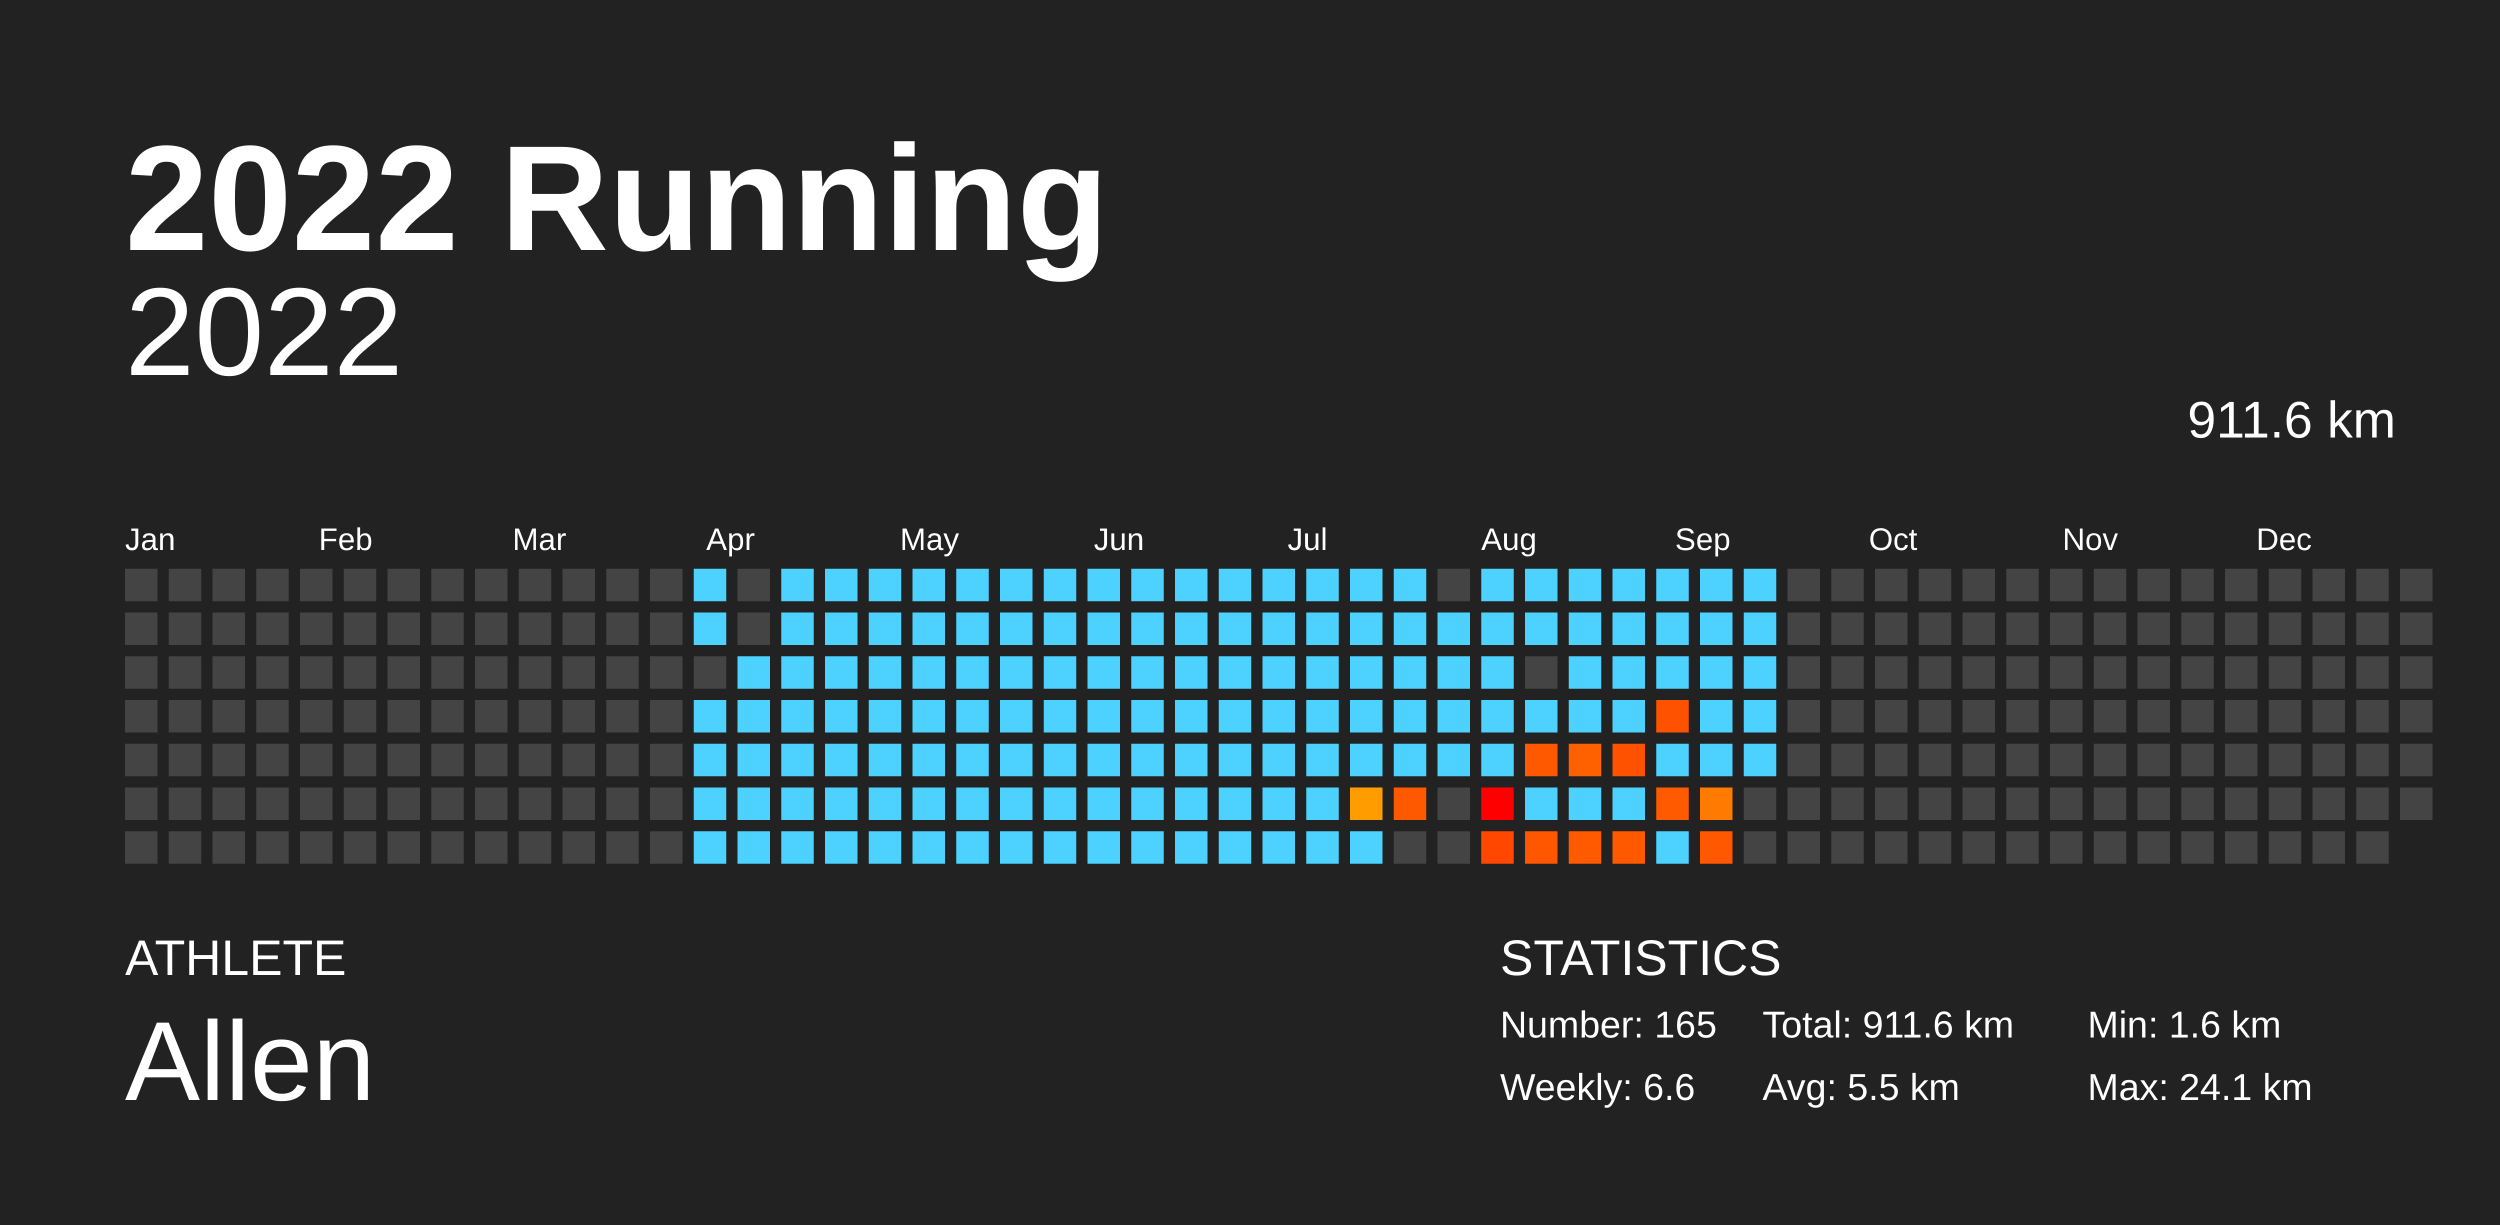
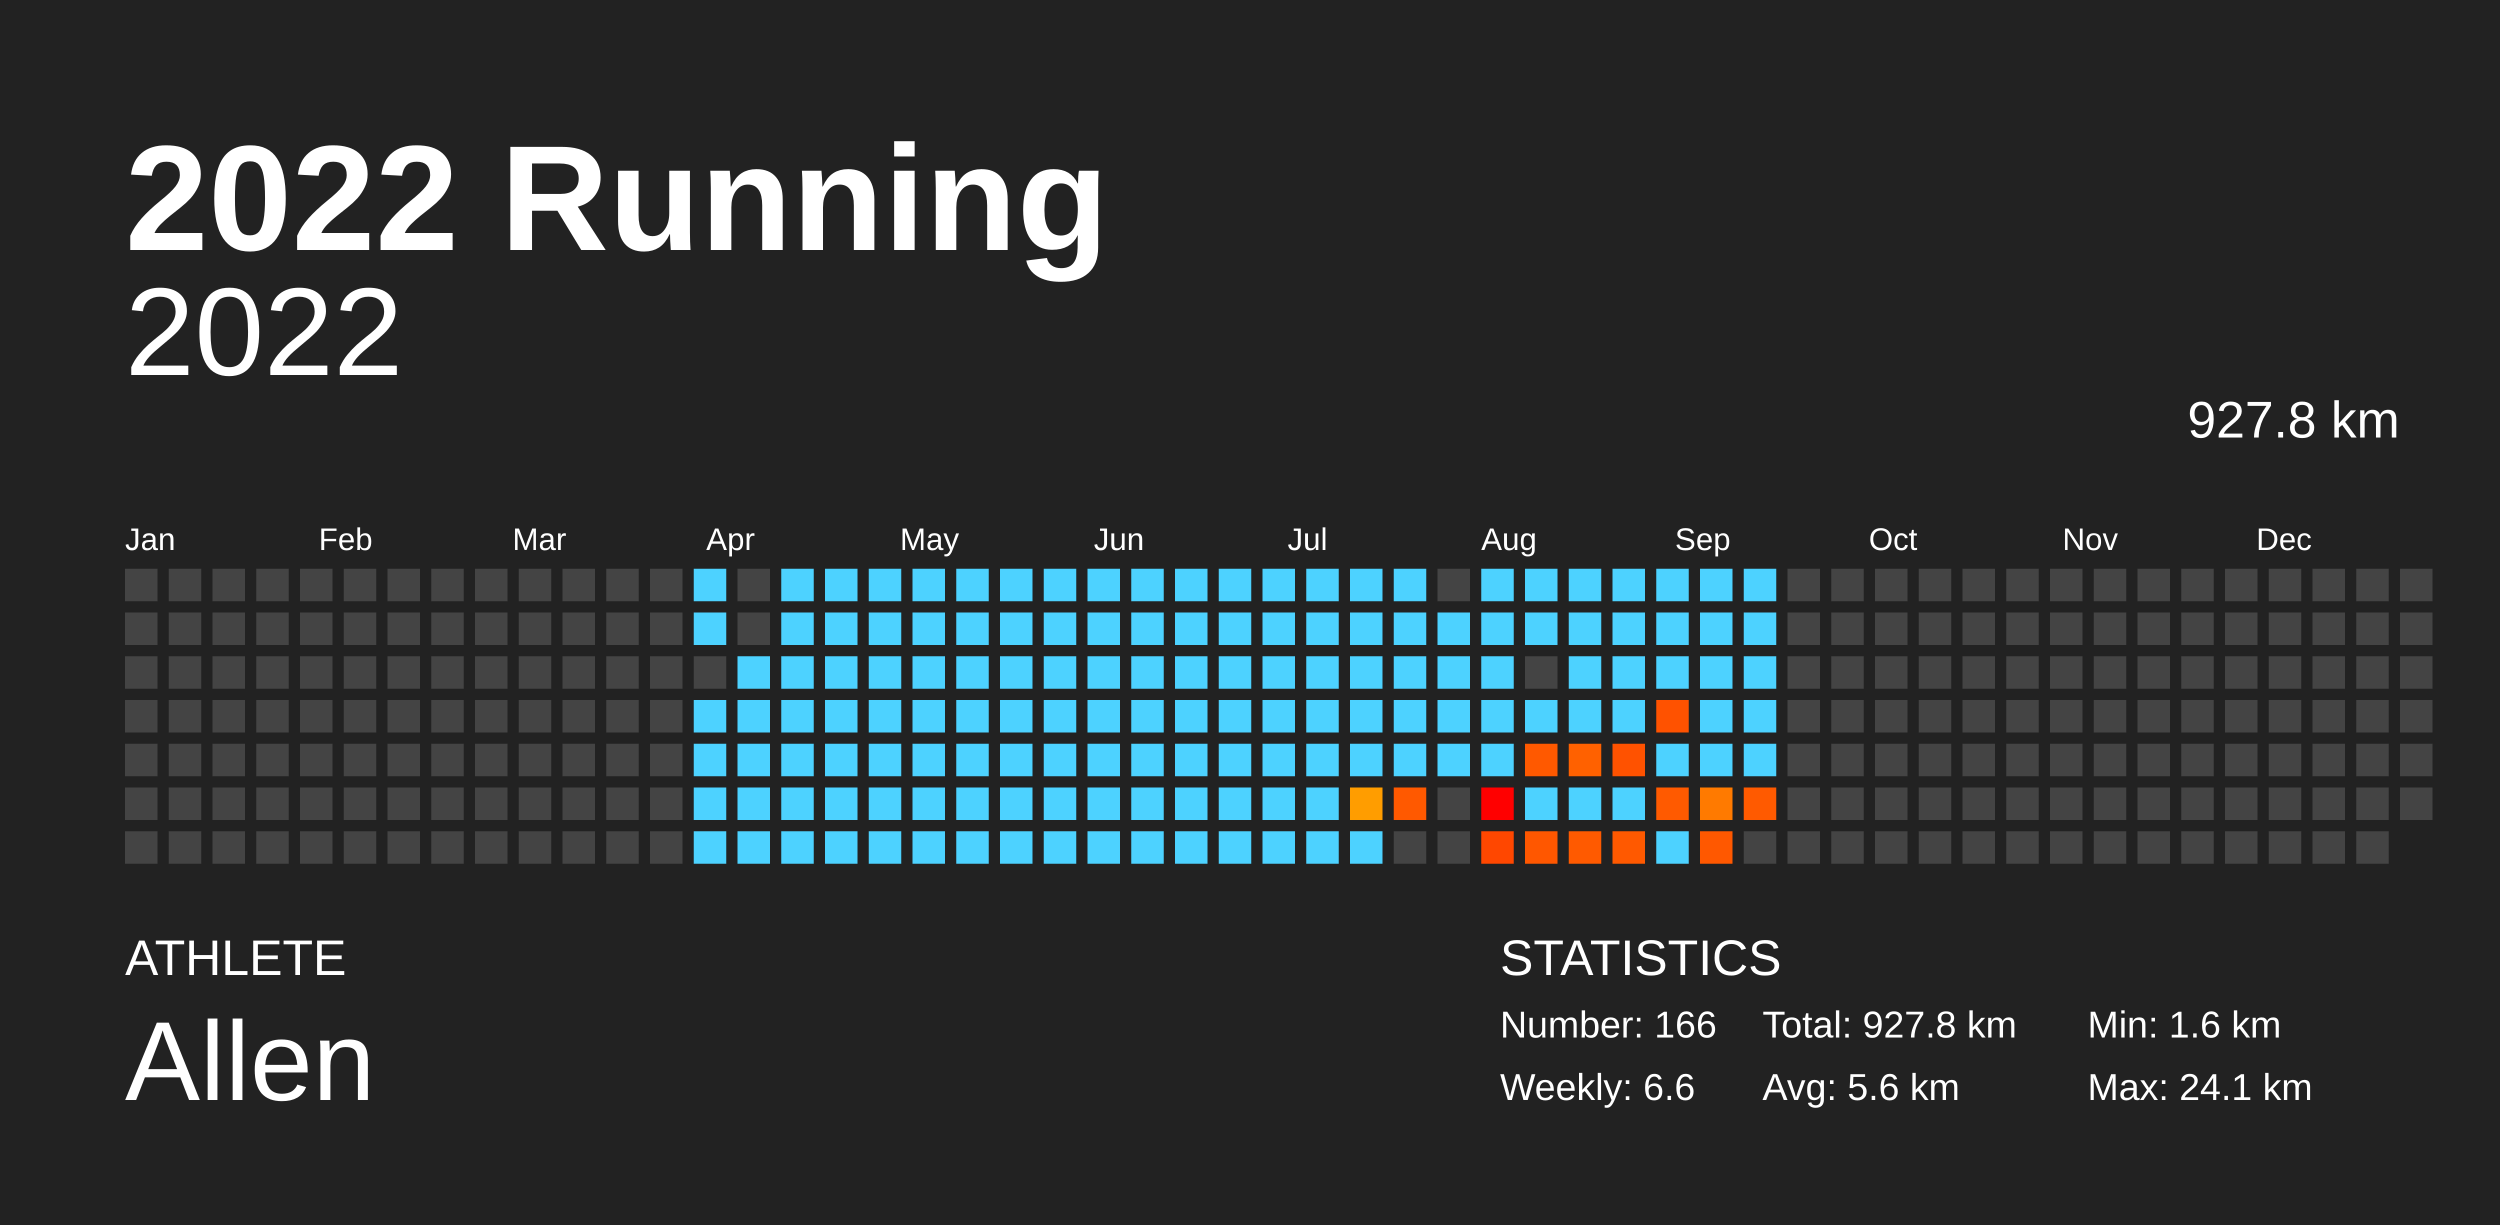
<svg xmlns="http://www.w3.org/2000/svg" baseProfile="full" height="98mm" version="1.1" viewBox="0,0,200,98" width="200mm">
  <defs />
  <rect fill="#222222" height="98" width="200" x="0" y="0" />
  <text fill="#FFFFFF" style="font-size:12px; font-family:Arial; font-weight:bold;" x="10" y="20">2022 Running</text>
  <text fill="#FFFFFF" style="font-size:4px; font-family:Arial" x="10" y="78">ATHLETE</text>
  <text fill="#FFFFFF" style="font-size:9px; font-family:Arial" x="10" y="88">Allen</text>
  <text fill="#FFFFFF" style="font-size:4px; font-family:Arial" x="120" y="78">STATISTICS</text>
-   <text fill="#FFFFFF" style="font-size:3px; font-family:Arial" x="120" y="83">Number: 165</text>
+   <text fill="#FFFFFF" style="font-size:3px; font-family:Arial" x="120" y="83">Number: 166</text>
  <text fill="#FFFFFF" style="font-size:3px; font-family:Arial" x="120" y="88">Weekly: 6.6</text>
-   <text fill="#FFFFFF" style="font-size:3px; font-family:Arial" x="141" y="83">Total: 911.6 km</text>
-   <text fill="#FFFFFF" style="font-size:3px; font-family:Arial" x="141" y="88">Avg: 5.5 km</text>
+   <text fill="#FFFFFF" style="font-size:3px; font-family:Arial" x="141" y="83">Total: 927.8 km</text>
+   <text fill="#FFFFFF" style="font-size:3px; font-family:Arial" x="141" y="88">Avg: 5.6 km</text>
  <text fill="#FFFFFF" style="font-size:3px; font-family:Arial" x="167" y="83">Min: 1.6 km</text>
  <text fill="#FFFFFF" style="font-size:3px; font-family:Arial" x="167" y="88">Max: 24.1 km</text>
  <text alignment-baseline="hanging" fill="#FFFFFF" style="font-size:10.0px; font-family:Arial;" x="10" y="30">2022</text>
-   <text alignment-baseline="hanging" fill="#FFFFFF" style="font-size:4.125px; font-family:Arial;" x="175" y="35">911.6 km</text>
+   <text alignment-baseline="hanging" fill="#FFFFFF" style="font-size:4.125px; font-family:Arial;" x="175" y="35">927.8 km</text>
  <text fill="#FFFFFF" style="font-size:2.5px; font-family:Arial" x="10.0" y="44">Jan</text>
  <text fill="#FFFFFF" style="font-size:2.5px; font-family:Arial" x="25.5" y="44">Feb</text>
  <text fill="#FFFFFF" style="font-size:2.5px; font-family:Arial" x="41.0" y="44">Mar</text>
  <text fill="#FFFFFF" style="font-size:2.5px; font-family:Arial" x="56.5" y="44">Apr</text>
  <text fill="#FFFFFF" style="font-size:2.5px; font-family:Arial" x="72.0" y="44">May</text>
  <text fill="#FFFFFF" style="font-size:2.5px; font-family:Arial" x="87.5" y="44">Jun</text>
  <text fill="#FFFFFF" style="font-size:2.5px; font-family:Arial" x="103.0" y="44">Jul</text>
  <text fill="#FFFFFF" style="font-size:2.5px; font-family:Arial" x="118.5" y="44">Aug</text>
  <text fill="#FFFFFF" style="font-size:2.5px; font-family:Arial" x="134.0" y="44">Sep</text>
  <text fill="#FFFFFF" style="font-size:2.5px; font-family:Arial" x="149.5" y="44">Oct</text>
  <text fill="#FFFFFF" style="font-size:2.5px; font-family:Arial" x="165.0" y="44">Nov</text>
  <text fill="#FFFFFF" style="font-size:2.5px; font-family:Arial" x="180.5" y="44">Dec</text>
  <rect fill="#444444" height="2.6" width="2.6" x="10.0" y="45.5" />
  <rect fill="#444444" height="2.6" width="2.6" x="10.0" y="49.0" />
  <rect fill="#444444" height="2.6" width="2.6" x="10.0" y="52.5" />
  <rect fill="#444444" height="2.6" width="2.6" x="10.0" y="56.0" />
  <rect fill="#444444" height="2.6" width="2.6" x="10.0" y="59.5" />
  <rect fill="#444444" height="2.6" width="2.6" x="10.0" y="63.0" />
  <rect fill="#444444" height="2.6" width="2.6" x="10.0" y="66.5" />
  <rect fill="#444444" height="2.6" width="2.6" x="13.5" y="45.5" />
  <rect fill="#444444" height="2.6" width="2.6" x="13.5" y="49.0" />
  <rect fill="#444444" height="2.6" width="2.6" x="13.5" y="52.5" />
  <rect fill="#444444" height="2.6" width="2.6" x="13.5" y="56.0" />
  <rect fill="#444444" height="2.6" width="2.6" x="13.5" y="59.5" />
  <rect fill="#444444" height="2.6" width="2.6" x="13.5" y="63.0" />
  <rect fill="#444444" height="2.6" width="2.6" x="13.5" y="66.5" />
  <rect fill="#444444" height="2.6" width="2.6" x="17.0" y="45.5" />
  <rect fill="#444444" height="2.6" width="2.6" x="17.0" y="49.0" />
  <rect fill="#444444" height="2.6" width="2.6" x="17.0" y="52.5" />
  <rect fill="#444444" height="2.6" width="2.6" x="17.0" y="56.0" />
  <rect fill="#444444" height="2.6" width="2.6" x="17.0" y="59.5" />
  <rect fill="#444444" height="2.6" width="2.6" x="17.0" y="63.0" />
  <rect fill="#444444" height="2.6" width="2.6" x="17.0" y="66.5" />
  <rect fill="#444444" height="2.6" width="2.6" x="20.5" y="45.5" />
  <rect fill="#444444" height="2.6" width="2.6" x="20.5" y="49.0" />
  <rect fill="#444444" height="2.6" width="2.6" x="20.5" y="52.5" />
  <rect fill="#444444" height="2.6" width="2.6" x="20.5" y="56.0" />
  <rect fill="#444444" height="2.6" width="2.6" x="20.5" y="59.5" />
  <rect fill="#444444" height="2.6" width="2.6" x="20.5" y="63.0" />
  <rect fill="#444444" height="2.6" width="2.6" x="20.5" y="66.5" />
  <rect fill="#444444" height="2.6" width="2.6" x="24.0" y="45.5" />
  <rect fill="#444444" height="2.6" width="2.6" x="24.0" y="49.0" />
  <rect fill="#444444" height="2.6" width="2.6" x="24.0" y="52.5" />
  <rect fill="#444444" height="2.6" width="2.6" x="24.0" y="56.0" />
  <rect fill="#444444" height="2.6" width="2.6" x="24.0" y="59.5" />
  <rect fill="#444444" height="2.6" width="2.6" x="24.0" y="63.0" />
  <rect fill="#444444" height="2.6" width="2.6" x="24.0" y="66.5" />
  <rect fill="#444444" height="2.6" width="2.6" x="27.5" y="45.5" />
  <rect fill="#444444" height="2.6" width="2.6" x="27.5" y="49.0" />
  <rect fill="#444444" height="2.6" width="2.6" x="27.5" y="52.5" />
  <rect fill="#444444" height="2.6" width="2.6" x="27.5" y="56.0" />
  <rect fill="#444444" height="2.6" width="2.6" x="27.5" y="59.5" />
  <rect fill="#444444" height="2.6" width="2.6" x="27.5" y="63.0" />
  <rect fill="#444444" height="2.6" width="2.6" x="27.5" y="66.5" />
  <rect fill="#444444" height="2.6" width="2.6" x="31.0" y="45.5" />
  <rect fill="#444444" height="2.6" width="2.6" x="31.0" y="49.0" />
  <rect fill="#444444" height="2.6" width="2.6" x="31.0" y="52.5" />
  <rect fill="#444444" height="2.6" width="2.6" x="31.0" y="56.0" />
  <rect fill="#444444" height="2.6" width="2.6" x="31.0" y="59.5" />
  <rect fill="#444444" height="2.6" width="2.6" x="31.0" y="63.0" />
  <rect fill="#444444" height="2.6" width="2.6" x="31.0" y="66.5" />
  <rect fill="#444444" height="2.6" width="2.6" x="34.5" y="45.5" />
  <rect fill="#444444" height="2.6" width="2.6" x="34.5" y="49.0" />
  <rect fill="#444444" height="2.6" width="2.6" x="34.5" y="52.5" />
  <rect fill="#444444" height="2.6" width="2.6" x="34.5" y="56.0" />
  <rect fill="#444444" height="2.6" width="2.6" x="34.5" y="59.5" />
  <rect fill="#444444" height="2.6" width="2.6" x="34.5" y="63.0" />
  <rect fill="#444444" height="2.6" width="2.6" x="34.5" y="66.5" />
  <rect fill="#444444" height="2.6" width="2.6" x="38.0" y="45.5" />
  <rect fill="#444444" height="2.6" width="2.6" x="38.0" y="49.0" />
  <rect fill="#444444" height="2.6" width="2.6" x="38.0" y="52.5" />
  <rect fill="#444444" height="2.6" width="2.6" x="38.0" y="56.0" />
  <rect fill="#444444" height="2.6" width="2.6" x="38.0" y="59.5" />
  <rect fill="#444444" height="2.6" width="2.6" x="38.0" y="63.0" />
  <rect fill="#444444" height="2.6" width="2.6" x="38.0" y="66.5" />
  <rect fill="#444444" height="2.6" width="2.6" x="41.5" y="45.5" />
  <rect fill="#444444" height="2.6" width="2.6" x="41.5" y="49.0" />
  <rect fill="#444444" height="2.6" width="2.6" x="41.5" y="52.5" />
  <rect fill="#444444" height="2.6" width="2.6" x="41.5" y="56.0" />
  <rect fill="#444444" height="2.6" width="2.6" x="41.5" y="59.5" />
  <rect fill="#444444" height="2.6" width="2.6" x="41.5" y="63.0" />
  <rect fill="#444444" height="2.6" width="2.6" x="41.5" y="66.5" />
  <rect fill="#444444" height="2.6" width="2.6" x="45.0" y="45.5" />
  <rect fill="#444444" height="2.6" width="2.6" x="45.0" y="49.0" />
  <rect fill="#444444" height="2.6" width="2.6" x="45.0" y="52.5" />
  <rect fill="#444444" height="2.6" width="2.6" x="45.0" y="56.0" />
  <rect fill="#444444" height="2.6" width="2.6" x="45.0" y="59.5" />
  <rect fill="#444444" height="2.6" width="2.6" x="45.0" y="63.0" />
  <rect fill="#444444" height="2.6" width="2.6" x="45.0" y="66.5" />
  <rect fill="#444444" height="2.6" width="2.6" x="48.5" y="45.5" />
  <rect fill="#444444" height="2.6" width="2.6" x="48.5" y="49.0" />
  <rect fill="#444444" height="2.6" width="2.6" x="48.5" y="52.5" />
  <rect fill="#444444" height="2.6" width="2.6" x="48.5" y="56.0" />
  <rect fill="#444444" height="2.6" width="2.6" x="48.5" y="59.5" />
  <rect fill="#444444" height="2.6" width="2.6" x="48.5" y="63.0" />
  <rect fill="#444444" height="2.6" width="2.6" x="48.5" y="66.5" />
  <rect fill="#444444" height="2.6" width="2.6" x="52.0" y="45.5" />
  <rect fill="#444444" height="2.6" width="2.6" x="52.0" y="49.0" />
  <rect fill="#444444" height="2.6" width="2.6" x="52.0" y="52.5" />
  <rect fill="#444444" height="2.6" width="2.6" x="52.0" y="56.0" />
  <rect fill="#444444" height="2.6" width="2.6" x="52.0" y="59.5" />
  <rect fill="#444444" height="2.6" width="2.6" x="52.0" y="63.0" />
  <rect fill="#444444" height="2.6" width="2.6" x="52.0" y="66.5" />
  <rect fill="#4dd2ff" height="2.6" width="2.6" x="55.5" y="45.5" />
  <rect fill="#4dd2ff" height="2.6" width="2.6" x="55.5" y="49.0" />
  <rect fill="#444444" height="2.6" width="2.6" x="55.5" y="52.5" />
  <rect fill="#4dd2ff" height="2.6" width="2.6" x="55.5" y="56.0" />
  <rect fill="#4dd2ff" height="2.6" width="2.6" x="55.5" y="59.5" />
  <rect fill="#4dd2ff" height="2.6" width="2.6" x="55.5" y="63.0" />
  <rect fill="#4dd2ff" height="2.6" width="2.6" x="55.5" y="66.5" />
  <rect fill="#444444" height="2.6" width="2.6" x="59.0" y="45.5" />
  <rect fill="#444444" height="2.6" width="2.6" x="59.0" y="49.0" />
  <rect fill="#4dd2ff" height="2.6" width="2.6" x="59.0" y="52.5" />
  <rect fill="#4dd2ff" height="2.6" width="2.6" x="59.0" y="56.0" />
  <rect fill="#4dd2ff" height="2.6" width="2.6" x="59.0" y="59.5" />
  <rect fill="#4dd2ff" height="2.6" width="2.6" x="59.0" y="63.0" />
  <rect fill="#4dd2ff" height="2.6" width="2.6" x="59.0" y="66.5" />
  <rect fill="#4dd2ff" height="2.6" width="2.6" x="62.5" y="45.5" />
  <rect fill="#4dd2ff" height="2.6" width="2.6" x="62.5" y="49.0" />
  <rect fill="#4dd2ff" height="2.6" width="2.6" x="62.5" y="52.5" />
  <rect fill="#4dd2ff" height="2.6" width="2.6" x="62.5" y="56.0" />
  <rect fill="#4dd2ff" height="2.6" width="2.6" x="62.5" y="59.5" />
  <rect fill="#4dd2ff" height="2.6" width="2.6" x="62.5" y="63.0" />
  <rect fill="#4dd2ff" height="2.6" width="2.6" x="62.5" y="66.5" />
  <rect fill="#4dd2ff" height="2.6" width="2.6" x="66.0" y="45.5" />
  <rect fill="#4dd2ff" height="2.6" width="2.6" x="66.0" y="49.0" />
  <rect fill="#4dd2ff" height="2.6" width="2.6" x="66.0" y="52.5" />
  <rect fill="#4dd2ff" height="2.6" width="2.6" x="66.0" y="56.0" />
  <rect fill="#4dd2ff" height="2.6" width="2.6" x="66.0" y="59.5" />
  <rect fill="#4dd2ff" height="2.6" width="2.6" x="66.0" y="63.0" />
  <rect fill="#4dd2ff" height="2.6" width="2.6" x="66.0" y="66.5" />
  <rect fill="#4dd2ff" height="2.6" width="2.6" x="69.5" y="45.5" />
  <rect fill="#4dd2ff" height="2.6" width="2.6" x="69.5" y="49.0" />
  <rect fill="#4dd2ff" height="2.6" width="2.6" x="69.5" y="52.5" />
  <rect fill="#4dd2ff" height="2.6" width="2.6" x="69.5" y="56.0" />
  <rect fill="#4dd2ff" height="2.6" width="2.6" x="69.5" y="59.5" />
  <rect fill="#4dd2ff" height="2.6" width="2.6" x="69.5" y="63.0" />
  <rect fill="#4dd2ff" height="2.6" width="2.6" x="69.5" y="66.5" />
  <rect fill="#4dd2ff" height="2.6" width="2.6" x="73.0" y="45.5" />
  <rect fill="#4dd2ff" height="2.6" width="2.6" x="73.0" y="49.0" />
  <rect fill="#4dd2ff" height="2.6" width="2.6" x="73.0" y="52.5" />
  <rect fill="#4dd2ff" height="2.6" width="2.6" x="73.0" y="56.0" />
  <rect fill="#4dd2ff" height="2.6" width="2.6" x="73.0" y="59.5" />
  <rect fill="#4dd2ff" height="2.6" width="2.6" x="73.0" y="63.0" />
  <rect fill="#4dd2ff" height="2.6" width="2.6" x="73.0" y="66.5" />
  <rect fill="#4dd2ff" height="2.6" width="2.6" x="76.5" y="45.5" />
  <rect fill="#4dd2ff" height="2.6" width="2.6" x="76.5" y="49.0" />
  <rect fill="#4dd2ff" height="2.6" width="2.6" x="76.5" y="52.5" />
  <rect fill="#4dd2ff" height="2.6" width="2.6" x="76.5" y="56.0" />
  <rect fill="#4dd2ff" height="2.6" width="2.6" x="76.5" y="59.5" />
  <rect fill="#4dd2ff" height="2.6" width="2.6" x="76.5" y="63.0" />
  <rect fill="#4dd2ff" height="2.6" width="2.6" x="76.5" y="66.5" />
  <rect fill="#4dd2ff" height="2.6" width="2.6" x="80.0" y="45.5" />
  <rect fill="#4dd2ff" height="2.6" width="2.6" x="80.0" y="49.0" />
  <rect fill="#4dd2ff" height="2.6" width="2.6" x="80.0" y="52.5" />
  <rect fill="#4dd2ff" height="2.6" width="2.6" x="80.0" y="56.0" />
  <rect fill="#4dd2ff" height="2.6" width="2.6" x="80.0" y="59.5" />
  <rect fill="#4dd2ff" height="2.6" width="2.6" x="80.0" y="63.0" />
  <rect fill="#4dd2ff" height="2.6" width="2.6" x="80.0" y="66.5" />
  <rect fill="#4dd2ff" height="2.6" width="2.6" x="83.5" y="45.5" />
  <rect fill="#4dd2ff" height="2.6" width="2.6" x="83.5" y="49.0" />
  <rect fill="#4dd2ff" height="2.6" width="2.6" x="83.5" y="52.5" />
  <rect fill="#4dd2ff" height="2.6" width="2.6" x="83.5" y="56.0" />
  <rect fill="#4dd2ff" height="2.6" width="2.6" x="83.5" y="59.5" />
  <rect fill="#4dd2ff" height="2.6" width="2.6" x="83.5" y="63.0" />
  <rect fill="#4dd2ff" height="2.6" width="2.6" x="83.5" y="66.5" />
  <rect fill="#4dd2ff" height="2.6" width="2.6" x="87.0" y="45.5" />
  <rect fill="#4dd2ff" height="2.6" width="2.6" x="87.0" y="49.0" />
  <rect fill="#4dd2ff" height="2.6" width="2.6" x="87.0" y="52.5" />
  <rect fill="#4dd2ff" height="2.6" width="2.6" x="87.0" y="56.0" />
  <rect fill="#4dd2ff" height="2.6" width="2.6" x="87.0" y="59.5" />
  <rect fill="#4dd2ff" height="2.6" width="2.6" x="87.0" y="63.0" />
  <rect fill="#4dd2ff" height="2.6" width="2.6" x="87.0" y="66.5" />
  <rect fill="#4dd2ff" height="2.6" width="2.6" x="90.5" y="45.5" />
  <rect fill="#4dd2ff" height="2.6" width="2.6" x="90.5" y="49.0" />
  <rect fill="#4dd2ff" height="2.6" width="2.6" x="90.5" y="52.5" />
  <rect fill="#4dd2ff" height="2.6" width="2.6" x="90.5" y="56.0" />
  <rect fill="#4dd2ff" height="2.6" width="2.6" x="90.5" y="59.5" />
  <rect fill="#4dd2ff" height="2.6" width="2.6" x="90.5" y="63.0" />
  <rect fill="#4dd2ff" height="2.6" width="2.6" x="90.5" y="66.5" />
  <rect fill="#4dd2ff" height="2.6" width="2.6" x="94.0" y="45.5" />
  <rect fill="#4dd2ff" height="2.6" width="2.6" x="94.0" y="49.0" />
  <rect fill="#4dd2ff" height="2.6" width="2.6" x="94.0" y="52.5" />
  <rect fill="#4dd2ff" height="2.6" width="2.6" x="94.0" y="56.0" />
  <rect fill="#4dd2ff" height="2.6" width="2.6" x="94.0" y="59.5" />
  <rect fill="#4dd2ff" height="2.6" width="2.6" x="94.0" y="63.0" />
  <rect fill="#4dd2ff" height="2.6" width="2.6" x="94.0" y="66.5" />
  <rect fill="#4dd2ff" height="2.6" width="2.6" x="97.5" y="45.5" />
  <rect fill="#4dd2ff" height="2.6" width="2.6" x="97.5" y="49.0" />
  <rect fill="#4dd2ff" height="2.6" width="2.6" x="97.5" y="52.5" />
  <rect fill="#4dd2ff" height="2.6" width="2.6" x="97.5" y="56.0" />
  <rect fill="#4dd2ff" height="2.6" width="2.6" x="97.5" y="59.5" />
  <rect fill="#4dd2ff" height="2.6" width="2.6" x="97.5" y="63.0" />
  <rect fill="#4dd2ff" height="2.6" width="2.6" x="97.5" y="66.5" />
  <rect fill="#4dd2ff" height="2.6" width="2.6" x="101.0" y="45.5" />
  <rect fill="#4dd2ff" height="2.6" width="2.6" x="101.0" y="49.0" />
  <rect fill="#4dd2ff" height="2.6" width="2.6" x="101.0" y="52.5" />
  <rect fill="#4dd2ff" height="2.6" width="2.6" x="101.0" y="56.0" />
  <rect fill="#4dd2ff" height="2.6" width="2.6" x="101.0" y="59.5" />
  <rect fill="#4dd2ff" height="2.6" width="2.6" x="101.0" y="63.0" />
  <rect fill="#4dd2ff" height="2.6" width="2.6" x="101.0" y="66.5" />
  <rect fill="#4dd2ff" height="2.6" width="2.6" x="104.5" y="45.5" />
  <rect fill="#4dd2ff" height="2.6" width="2.6" x="104.5" y="49.0" />
  <rect fill="#4dd2ff" height="2.6" width="2.6" x="104.5" y="52.5" />
  <rect fill="#4dd2ff" height="2.6" width="2.6" x="104.5" y="56.0" />
  <rect fill="#4dd2ff" height="2.6" width="2.6" x="104.5" y="59.5" />
  <rect fill="#4dd2ff" height="2.6" width="2.6" x="104.5" y="63.0" />
  <rect fill="#4dd2ff" height="2.6" width="2.6" x="104.5" y="66.5" />
  <rect fill="#4dd2ff" height="2.6" width="2.6" x="108.0" y="45.5" />
  <rect fill="#4dd2ff" height="2.6" width="2.6" x="108.0" y="49.0" />
  <rect fill="#4dd2ff" height="2.6" width="2.6" x="108.0" y="52.5" />
  <rect fill="#4dd2ff" height="2.6" width="2.6" x="108.0" y="56.0" />
  <rect fill="#4dd2ff" height="2.6" width="2.6" x="108.0" y="59.5" />
  <rect fill="#ff9d00" height="2.6" width="2.6" x="108.0" y="63.0" />
  <rect fill="#4dd2ff" height="2.6" width="2.6" x="108.0" y="66.5" />
  <rect fill="#4dd2ff" height="2.6" width="2.6" x="111.5" y="45.5" />
  <rect fill="#4dd2ff" height="2.6" width="2.6" x="111.5" y="49.0" />
  <rect fill="#4dd2ff" height="2.6" width="2.6" x="111.5" y="52.5" />
  <rect fill="#4dd2ff" height="2.6" width="2.6" x="111.5" y="56.0" />
  <rect fill="#4dd2ff" height="2.6" width="2.6" x="111.5" y="59.5" />
  <rect fill="#ff5900" height="2.6" width="2.6" x="111.5" y="63.0" />
  <rect fill="#444444" height="2.6" width="2.6" x="111.5" y="66.5" />
  <rect fill="#444444" height="2.6" width="2.6" x="115.0" y="45.5" />
  <rect fill="#4dd2ff" height="2.6" width="2.6" x="115.0" y="49.0" />
  <rect fill="#4dd2ff" height="2.6" width="2.6" x="115.0" y="52.5" />
  <rect fill="#4dd2ff" height="2.6" width="2.6" x="115.0" y="56.0" />
  <rect fill="#4dd2ff" height="2.6" width="2.6" x="115.0" y="59.5" />
  <rect fill="#444444" height="2.6" width="2.6" x="115.0" y="63.0" />
  <rect fill="#444444" height="2.6" width="2.6" x="115.0" y="66.5" />
  <rect fill="#4dd2ff" height="2.6" width="2.6" x="118.5" y="45.5" />
  <rect fill="#4dd2ff" height="2.6" width="2.6" x="118.5" y="49.0" />
  <rect fill="#4dd2ff" height="2.6" width="2.6" x="118.5" y="52.5" />
  <rect fill="#4dd2ff" height="2.6" width="2.6" x="118.5" y="56.0" />
  <rect fill="#4dd2ff" height="2.6" width="2.6" x="118.5" y="59.5" />
  <rect fill="red" height="2.6" width="2.6" x="118.5" y="63.0" />
  <rect fill="#ff4700" height="2.6" width="2.6" x="118.5" y="66.5" />
  <rect fill="#4dd2ff" height="2.6" width="2.6" x="122.0" y="45.5" />
  <rect fill="#4dd2ff" height="2.6" width="2.6" x="122.0" y="49.0" />
  <rect fill="#444444" height="2.6" width="2.6" x="122.0" y="52.5" />
  <rect fill="#4dd2ff" height="2.6" width="2.6" x="122.0" y="56.0" />
  <rect fill="#ff5900" height="2.6" width="2.6" x="122.0" y="59.5" />
  <rect fill="#4dd2ff" height="2.6" width="2.6" x="122.0" y="63.0" />
  <rect fill="#ff5700" height="2.6" width="2.6" x="122.0" y="66.5" />
  <rect fill="#4dd2ff" height="2.6" width="2.6" x="125.5" y="45.5" />
  <rect fill="#4dd2ff" height="2.6" width="2.6" x="125.5" y="49.0" />
  <rect fill="#4dd2ff" height="2.6" width="2.6" x="125.5" y="52.5" />
  <rect fill="#4dd2ff" height="2.6" width="2.6" x="125.5" y="56.0" />
  <rect fill="#ff6100" height="2.6" width="2.6" x="125.5" y="59.5" />
  <rect fill="#4dd2ff" height="2.6" width="2.6" x="125.5" y="63.0" />
  <rect fill="#ff5a00" height="2.6" width="2.6" x="125.5" y="66.5" />
  <rect fill="#4dd2ff" height="2.6" width="2.6" x="129.0" y="45.5" />
  <rect fill="#4dd2ff" height="2.6" width="2.6" x="129.0" y="49.0" />
  <rect fill="#4dd2ff" height="2.6" width="2.6" x="129.0" y="52.5" />
  <rect fill="#4dd2ff" height="2.6" width="2.6" x="129.0" y="56.0" />
  <rect fill="#ff5200" height="2.6" width="2.6" x="129.0" y="59.5" />
  <rect fill="#4dd2ff" height="2.6" width="2.6" x="129.0" y="63.0" />
  <rect fill="#ff5900" height="2.6" width="2.6" x="129.0" y="66.5" />
  <rect fill="#4dd2ff" height="2.6" width="2.6" x="132.5" y="45.5" />
  <rect fill="#4dd2ff" height="2.6" width="2.6" x="132.5" y="49.0" />
  <rect fill="#4dd2ff" height="2.6" width="2.6" x="132.5" y="52.5" />
  <rect fill="#ff5200" height="2.6" width="2.6" x="132.5" y="56.0" />
  <rect fill="#4dd2ff" height="2.6" width="2.6" x="132.5" y="59.5" />
  <rect fill="#ff5a00" height="2.6" width="2.6" x="132.5" y="63.0" />
  <rect fill="#4dd2ff" height="2.6" width="2.6" x="132.5" y="66.5" />
  <rect fill="#4dd2ff" height="2.6" width="2.6" x="136.0" y="45.5" />
  <rect fill="#4dd2ff" height="2.6" width="2.6" x="136.0" y="49.0" />
  <rect fill="#4dd2ff" height="2.6" width="2.6" x="136.0" y="52.5" />
  <rect fill="#4dd2ff" height="2.6" width="2.6" x="136.0" y="56.0" />
  <rect fill="#4dd2ff" height="2.6" width="2.6" x="136.0" y="59.5" />
  <rect fill="#ff7a00" height="2.6" width="2.6" x="136.0" y="63.0" />
  <rect fill="#ff5800" height="2.6" width="2.6" x="136.0" y="66.5" />
  <rect fill="#4dd2ff" height="2.6" width="2.6" x="139.5" y="45.5" />
  <rect fill="#4dd2ff" height="2.6" width="2.6" x="139.5" y="49.0" />
  <rect fill="#4dd2ff" height="2.6" width="2.6" x="139.5" y="52.5" />
  <rect fill="#4dd2ff" height="2.6" width="2.6" x="139.5" y="56.0" />
  <rect fill="#4dd2ff" height="2.6" width="2.6" x="139.5" y="59.5" />
-   <rect fill="#444444" height="2.6" width="2.6" x="139.5" y="63.0" />
+   <rect fill="#ff5a00" height="2.6" width="2.6" x="139.5" y="63.0" />
  <rect fill="#444444" height="2.6" width="2.6" x="139.5" y="66.5" />
  <rect fill="#444444" height="2.6" width="2.6" x="143.0" y="45.5" />
  <rect fill="#444444" height="2.6" width="2.6" x="143.0" y="49.0" />
  <rect fill="#444444" height="2.6" width="2.6" x="143.0" y="52.5" />
  <rect fill="#444444" height="2.6" width="2.6" x="143.0" y="56.0" />
  <rect fill="#444444" height="2.6" width="2.6" x="143.0" y="59.5" />
  <rect fill="#444444" height="2.6" width="2.6" x="143.0" y="63.0" />
  <rect fill="#444444" height="2.6" width="2.6" x="143.0" y="66.5" />
  <rect fill="#444444" height="2.6" width="2.6" x="146.5" y="45.5" />
  <rect fill="#444444" height="2.6" width="2.6" x="146.5" y="49.0" />
  <rect fill="#444444" height="2.6" width="2.6" x="146.5" y="52.5" />
  <rect fill="#444444" height="2.6" width="2.6" x="146.5" y="56.0" />
  <rect fill="#444444" height="2.6" width="2.6" x="146.5" y="59.5" />
  <rect fill="#444444" height="2.6" width="2.6" x="146.5" y="63.0" />
  <rect fill="#444444" height="2.6" width="2.6" x="146.5" y="66.5" />
  <rect fill="#444444" height="2.6" width="2.6" x="150.0" y="45.5" />
  <rect fill="#444444" height="2.6" width="2.6" x="150.0" y="49.0" />
  <rect fill="#444444" height="2.6" width="2.6" x="150.0" y="52.5" />
  <rect fill="#444444" height="2.6" width="2.6" x="150.0" y="56.0" />
  <rect fill="#444444" height="2.6" width="2.6" x="150.0" y="59.5" />
  <rect fill="#444444" height="2.6" width="2.6" x="150.0" y="63.0" />
  <rect fill="#444444" height="2.6" width="2.6" x="150.0" y="66.5" />
  <rect fill="#444444" height="2.6" width="2.6" x="153.5" y="45.5" />
  <rect fill="#444444" height="2.6" width="2.6" x="153.5" y="49.0" />
  <rect fill="#444444" height="2.6" width="2.6" x="153.5" y="52.5" />
  <rect fill="#444444" height="2.6" width="2.6" x="153.5" y="56.0" />
  <rect fill="#444444" height="2.6" width="2.6" x="153.5" y="59.5" />
  <rect fill="#444444" height="2.6" width="2.6" x="153.5" y="63.0" />
  <rect fill="#444444" height="2.6" width="2.6" x="153.5" y="66.5" />
  <rect fill="#444444" height="2.6" width="2.6" x="157.0" y="45.5" />
  <rect fill="#444444" height="2.6" width="2.6" x="157.0" y="49.0" />
  <rect fill="#444444" height="2.6" width="2.6" x="157.0" y="52.5" />
  <rect fill="#444444" height="2.6" width="2.6" x="157.0" y="56.0" />
  <rect fill="#444444" height="2.6" width="2.6" x="157.0" y="59.5" />
  <rect fill="#444444" height="2.6" width="2.6" x="157.0" y="63.0" />
  <rect fill="#444444" height="2.6" width="2.6" x="157.0" y="66.5" />
  <rect fill="#444444" height="2.6" width="2.6" x="160.5" y="45.5" />
  <rect fill="#444444" height="2.6" width="2.6" x="160.5" y="49.0" />
  <rect fill="#444444" height="2.6" width="2.6" x="160.5" y="52.5" />
  <rect fill="#444444" height="2.6" width="2.6" x="160.5" y="56.0" />
  <rect fill="#444444" height="2.6" width="2.6" x="160.5" y="59.5" />
  <rect fill="#444444" height="2.6" width="2.6" x="160.5" y="63.0" />
  <rect fill="#444444" height="2.6" width="2.6" x="160.5" y="66.5" />
  <rect fill="#444444" height="2.6" width="2.6" x="164.0" y="45.5" />
  <rect fill="#444444" height="2.6" width="2.6" x="164.0" y="49.0" />
  <rect fill="#444444" height="2.6" width="2.6" x="164.0" y="52.5" />
  <rect fill="#444444" height="2.6" width="2.6" x="164.0" y="56.0" />
  <rect fill="#444444" height="2.6" width="2.6" x="164.0" y="59.5" />
  <rect fill="#444444" height="2.6" width="2.6" x="164.0" y="63.0" />
  <rect fill="#444444" height="2.6" width="2.6" x="164.0" y="66.5" />
  <rect fill="#444444" height="2.6" width="2.6" x="167.5" y="45.5" />
  <rect fill="#444444" height="2.6" width="2.6" x="167.5" y="49.0" />
  <rect fill="#444444" height="2.6" width="2.6" x="167.5" y="52.5" />
  <rect fill="#444444" height="2.6" width="2.6" x="167.5" y="56.0" />
  <rect fill="#444444" height="2.6" width="2.6" x="167.5" y="59.5" />
  <rect fill="#444444" height="2.6" width="2.6" x="167.5" y="63.0" />
  <rect fill="#444444" height="2.6" width="2.6" x="167.5" y="66.5" />
  <rect fill="#444444" height="2.6" width="2.6" x="171.0" y="45.5" />
  <rect fill="#444444" height="2.6" width="2.6" x="171.0" y="49.0" />
  <rect fill="#444444" height="2.6" width="2.6" x="171.0" y="52.5" />
  <rect fill="#444444" height="2.6" width="2.6" x="171.0" y="56.0" />
  <rect fill="#444444" height="2.6" width="2.6" x="171.0" y="59.5" />
  <rect fill="#444444" height="2.6" width="2.6" x="171.0" y="63.0" />
  <rect fill="#444444" height="2.6" width="2.6" x="171.0" y="66.5" />
  <rect fill="#444444" height="2.6" width="2.6" x="174.5" y="45.5" />
  <rect fill="#444444" height="2.6" width="2.6" x="174.5" y="49.0" />
  <rect fill="#444444" height="2.6" width="2.6" x="174.5" y="52.5" />
  <rect fill="#444444" height="2.6" width="2.6" x="174.5" y="56.0" />
  <rect fill="#444444" height="2.6" width="2.6" x="174.5" y="59.5" />
  <rect fill="#444444" height="2.6" width="2.6" x="174.5" y="63.0" />
  <rect fill="#444444" height="2.6" width="2.6" x="174.5" y="66.5" />
  <rect fill="#444444" height="2.6" width="2.6" x="178.0" y="45.5" />
  <rect fill="#444444" height="2.6" width="2.6" x="178.0" y="49.0" />
  <rect fill="#444444" height="2.6" width="2.6" x="178.0" y="52.5" />
  <rect fill="#444444" height="2.6" width="2.6" x="178.0" y="56.0" />
  <rect fill="#444444" height="2.6" width="2.6" x="178.0" y="59.5" />
  <rect fill="#444444" height="2.6" width="2.6" x="178.0" y="63.0" />
  <rect fill="#444444" height="2.6" width="2.6" x="178.0" y="66.5" />
  <rect fill="#444444" height="2.6" width="2.6" x="181.5" y="45.5" />
  <rect fill="#444444" height="2.6" width="2.6" x="181.5" y="49.0" />
  <rect fill="#444444" height="2.6" width="2.6" x="181.5" y="52.5" />
  <rect fill="#444444" height="2.6" width="2.6" x="181.5" y="56.0" />
  <rect fill="#444444" height="2.6" width="2.6" x="181.5" y="59.5" />
  <rect fill="#444444" height="2.6" width="2.6" x="181.5" y="63.0" />
  <rect fill="#444444" height="2.6" width="2.6" x="181.5" y="66.5" />
  <rect fill="#444444" height="2.6" width="2.6" x="185.0" y="45.5" />
  <rect fill="#444444" height="2.6" width="2.6" x="185.0" y="49.0" />
  <rect fill="#444444" height="2.6" width="2.6" x="185.0" y="52.5" />
  <rect fill="#444444" height="2.6" width="2.6" x="185.0" y="56.0" />
  <rect fill="#444444" height="2.6" width="2.6" x="185.0" y="59.5" />
  <rect fill="#444444" height="2.6" width="2.6" x="185.0" y="63.0" />
  <rect fill="#444444" height="2.6" width="2.6" x="185.0" y="66.5" />
  <rect fill="#444444" height="2.6" width="2.6" x="188.5" y="45.5" />
  <rect fill="#444444" height="2.6" width="2.6" x="188.5" y="49.0" />
  <rect fill="#444444" height="2.6" width="2.6" x="188.5" y="52.5" />
  <rect fill="#444444" height="2.6" width="2.6" x="188.5" y="56.0" />
  <rect fill="#444444" height="2.6" width="2.6" x="188.5" y="59.5" />
  <rect fill="#444444" height="2.6" width="2.6" x="188.5" y="63.0" />
  <rect fill="#444444" height="2.6" width="2.6" x="188.5" y="66.5" />
  <rect fill="#444444" height="2.6" width="2.6" x="192.0" y="45.5" />
  <rect fill="#444444" height="2.6" width="2.6" x="192.0" y="49.0" />
  <rect fill="#444444" height="2.6" width="2.6" x="192.0" y="52.5" />
  <rect fill="#444444" height="2.6" width="2.6" x="192.0" y="56.0" />
  <rect fill="#444444" height="2.6" width="2.6" x="192.0" y="59.5" />
  <rect fill="#444444" height="2.6" width="2.6" x="192.0" y="63.0" />
</svg>
